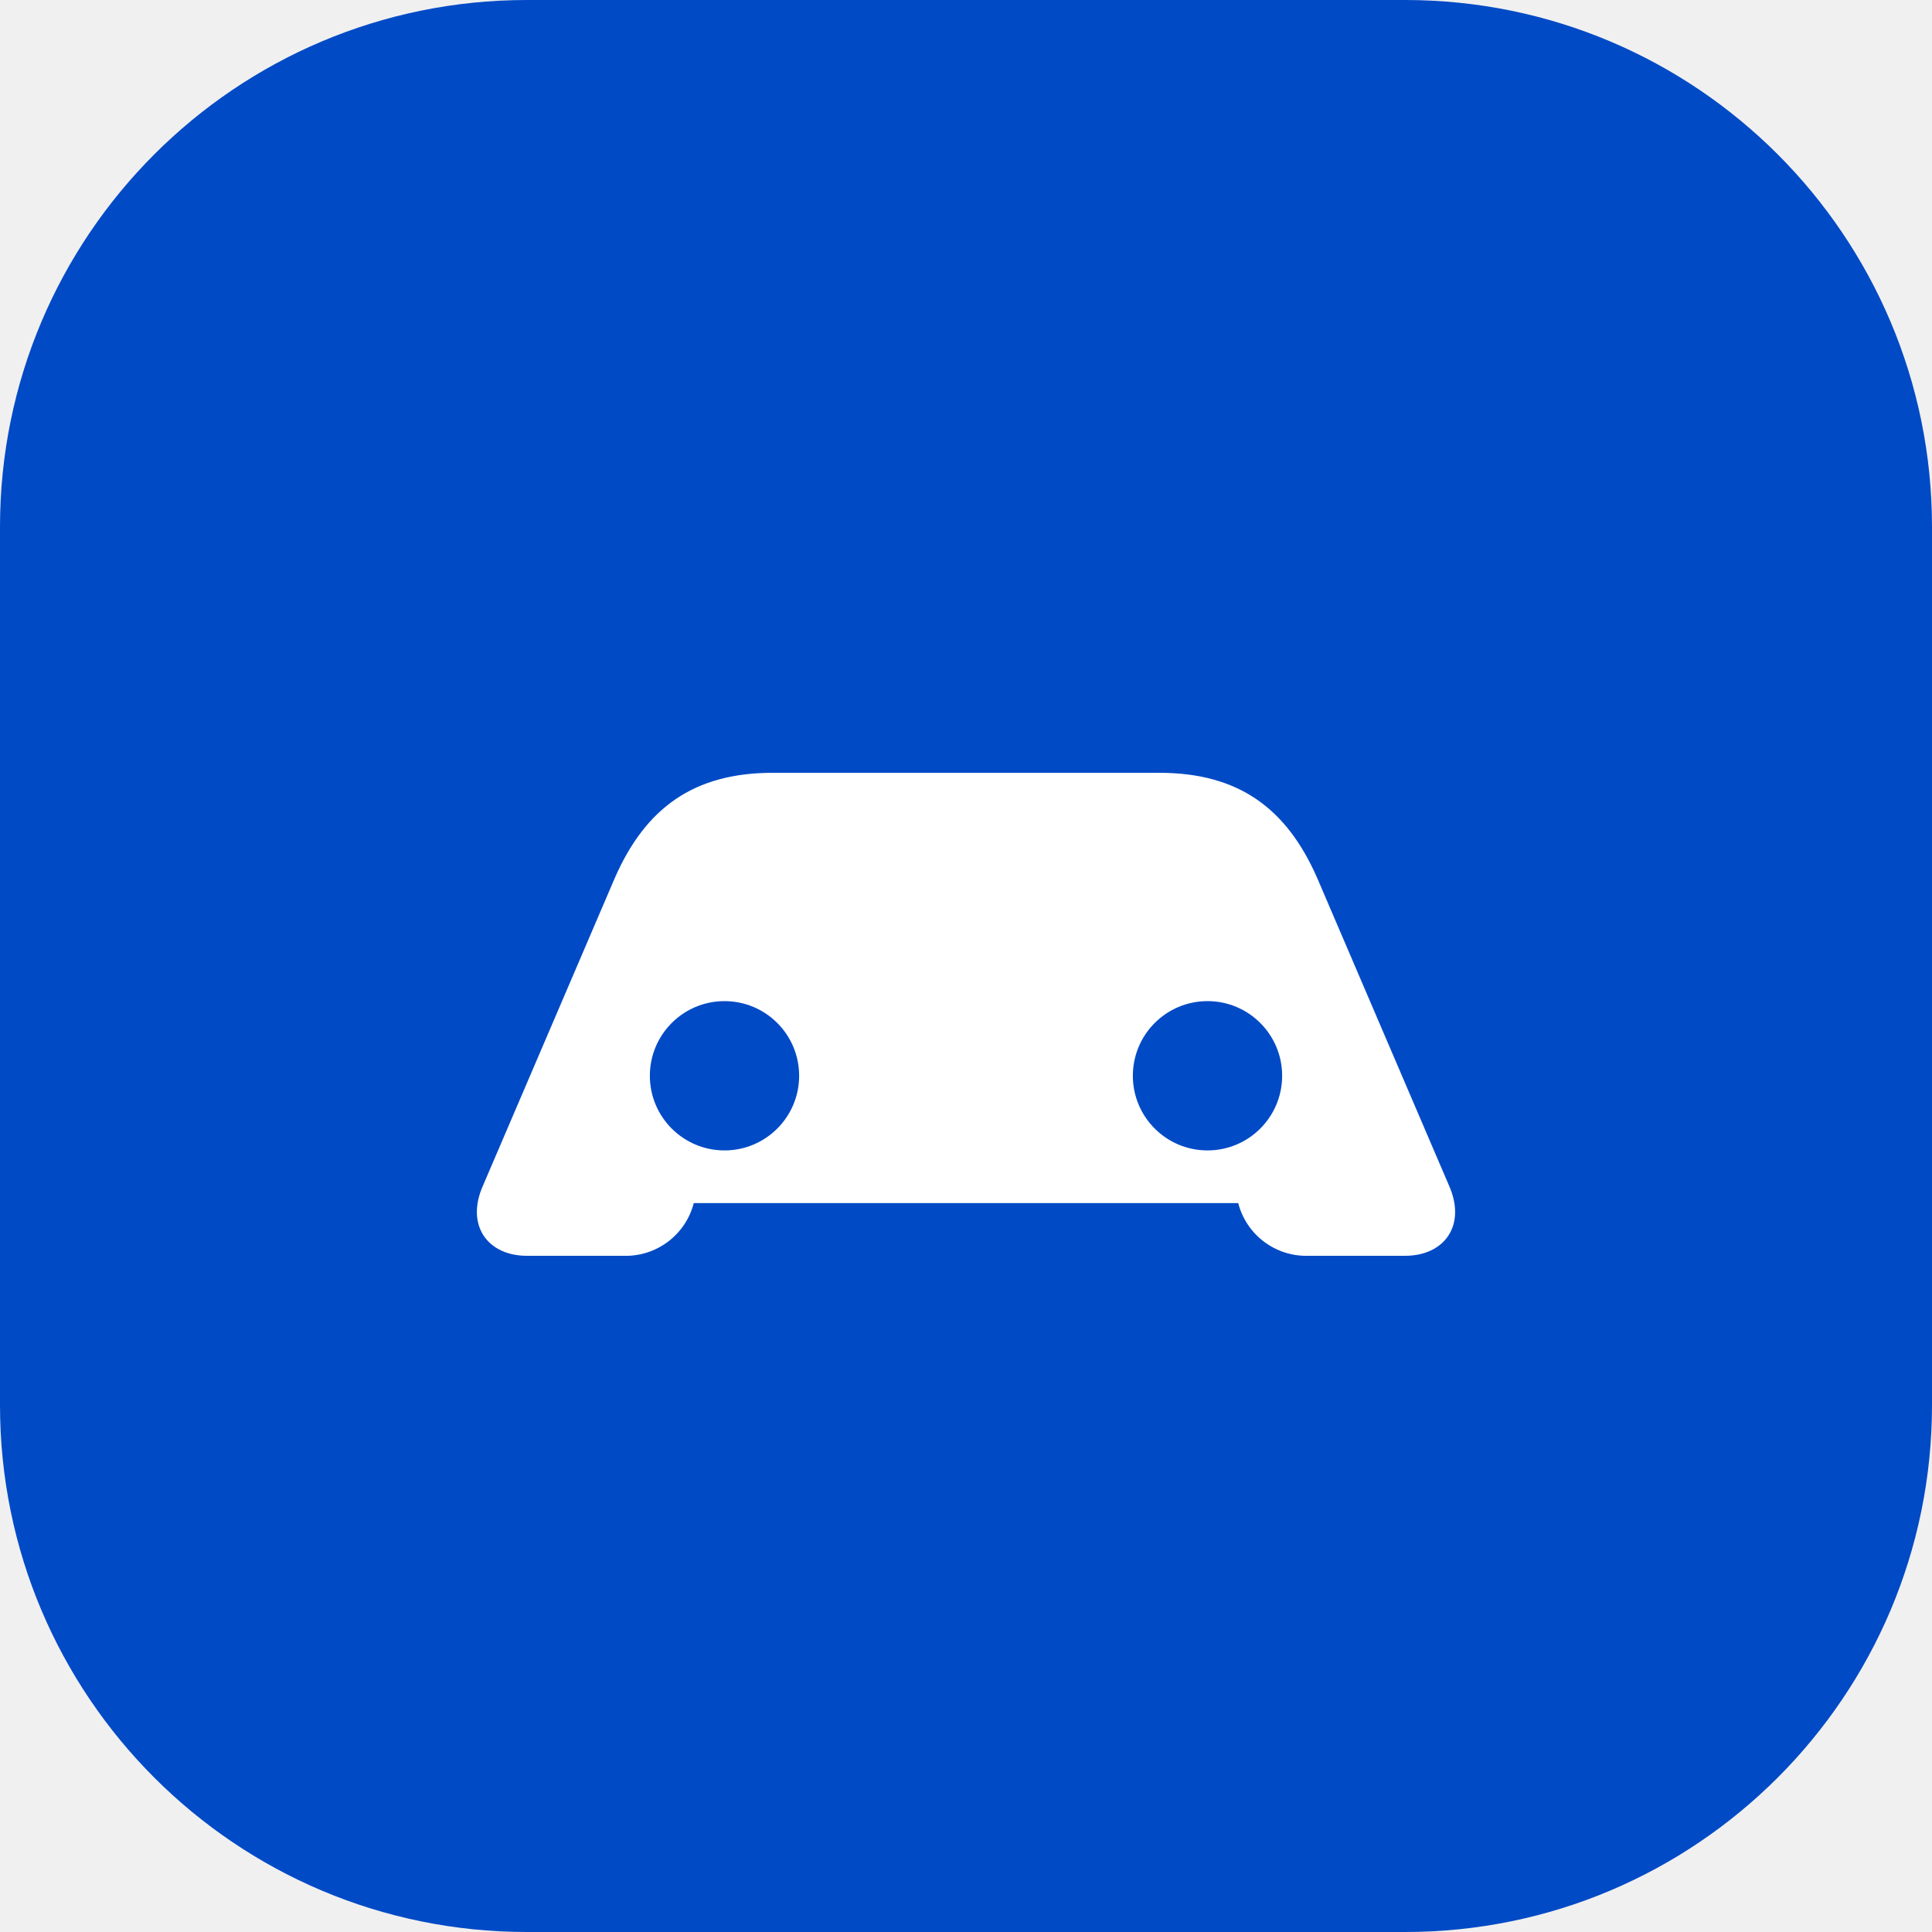
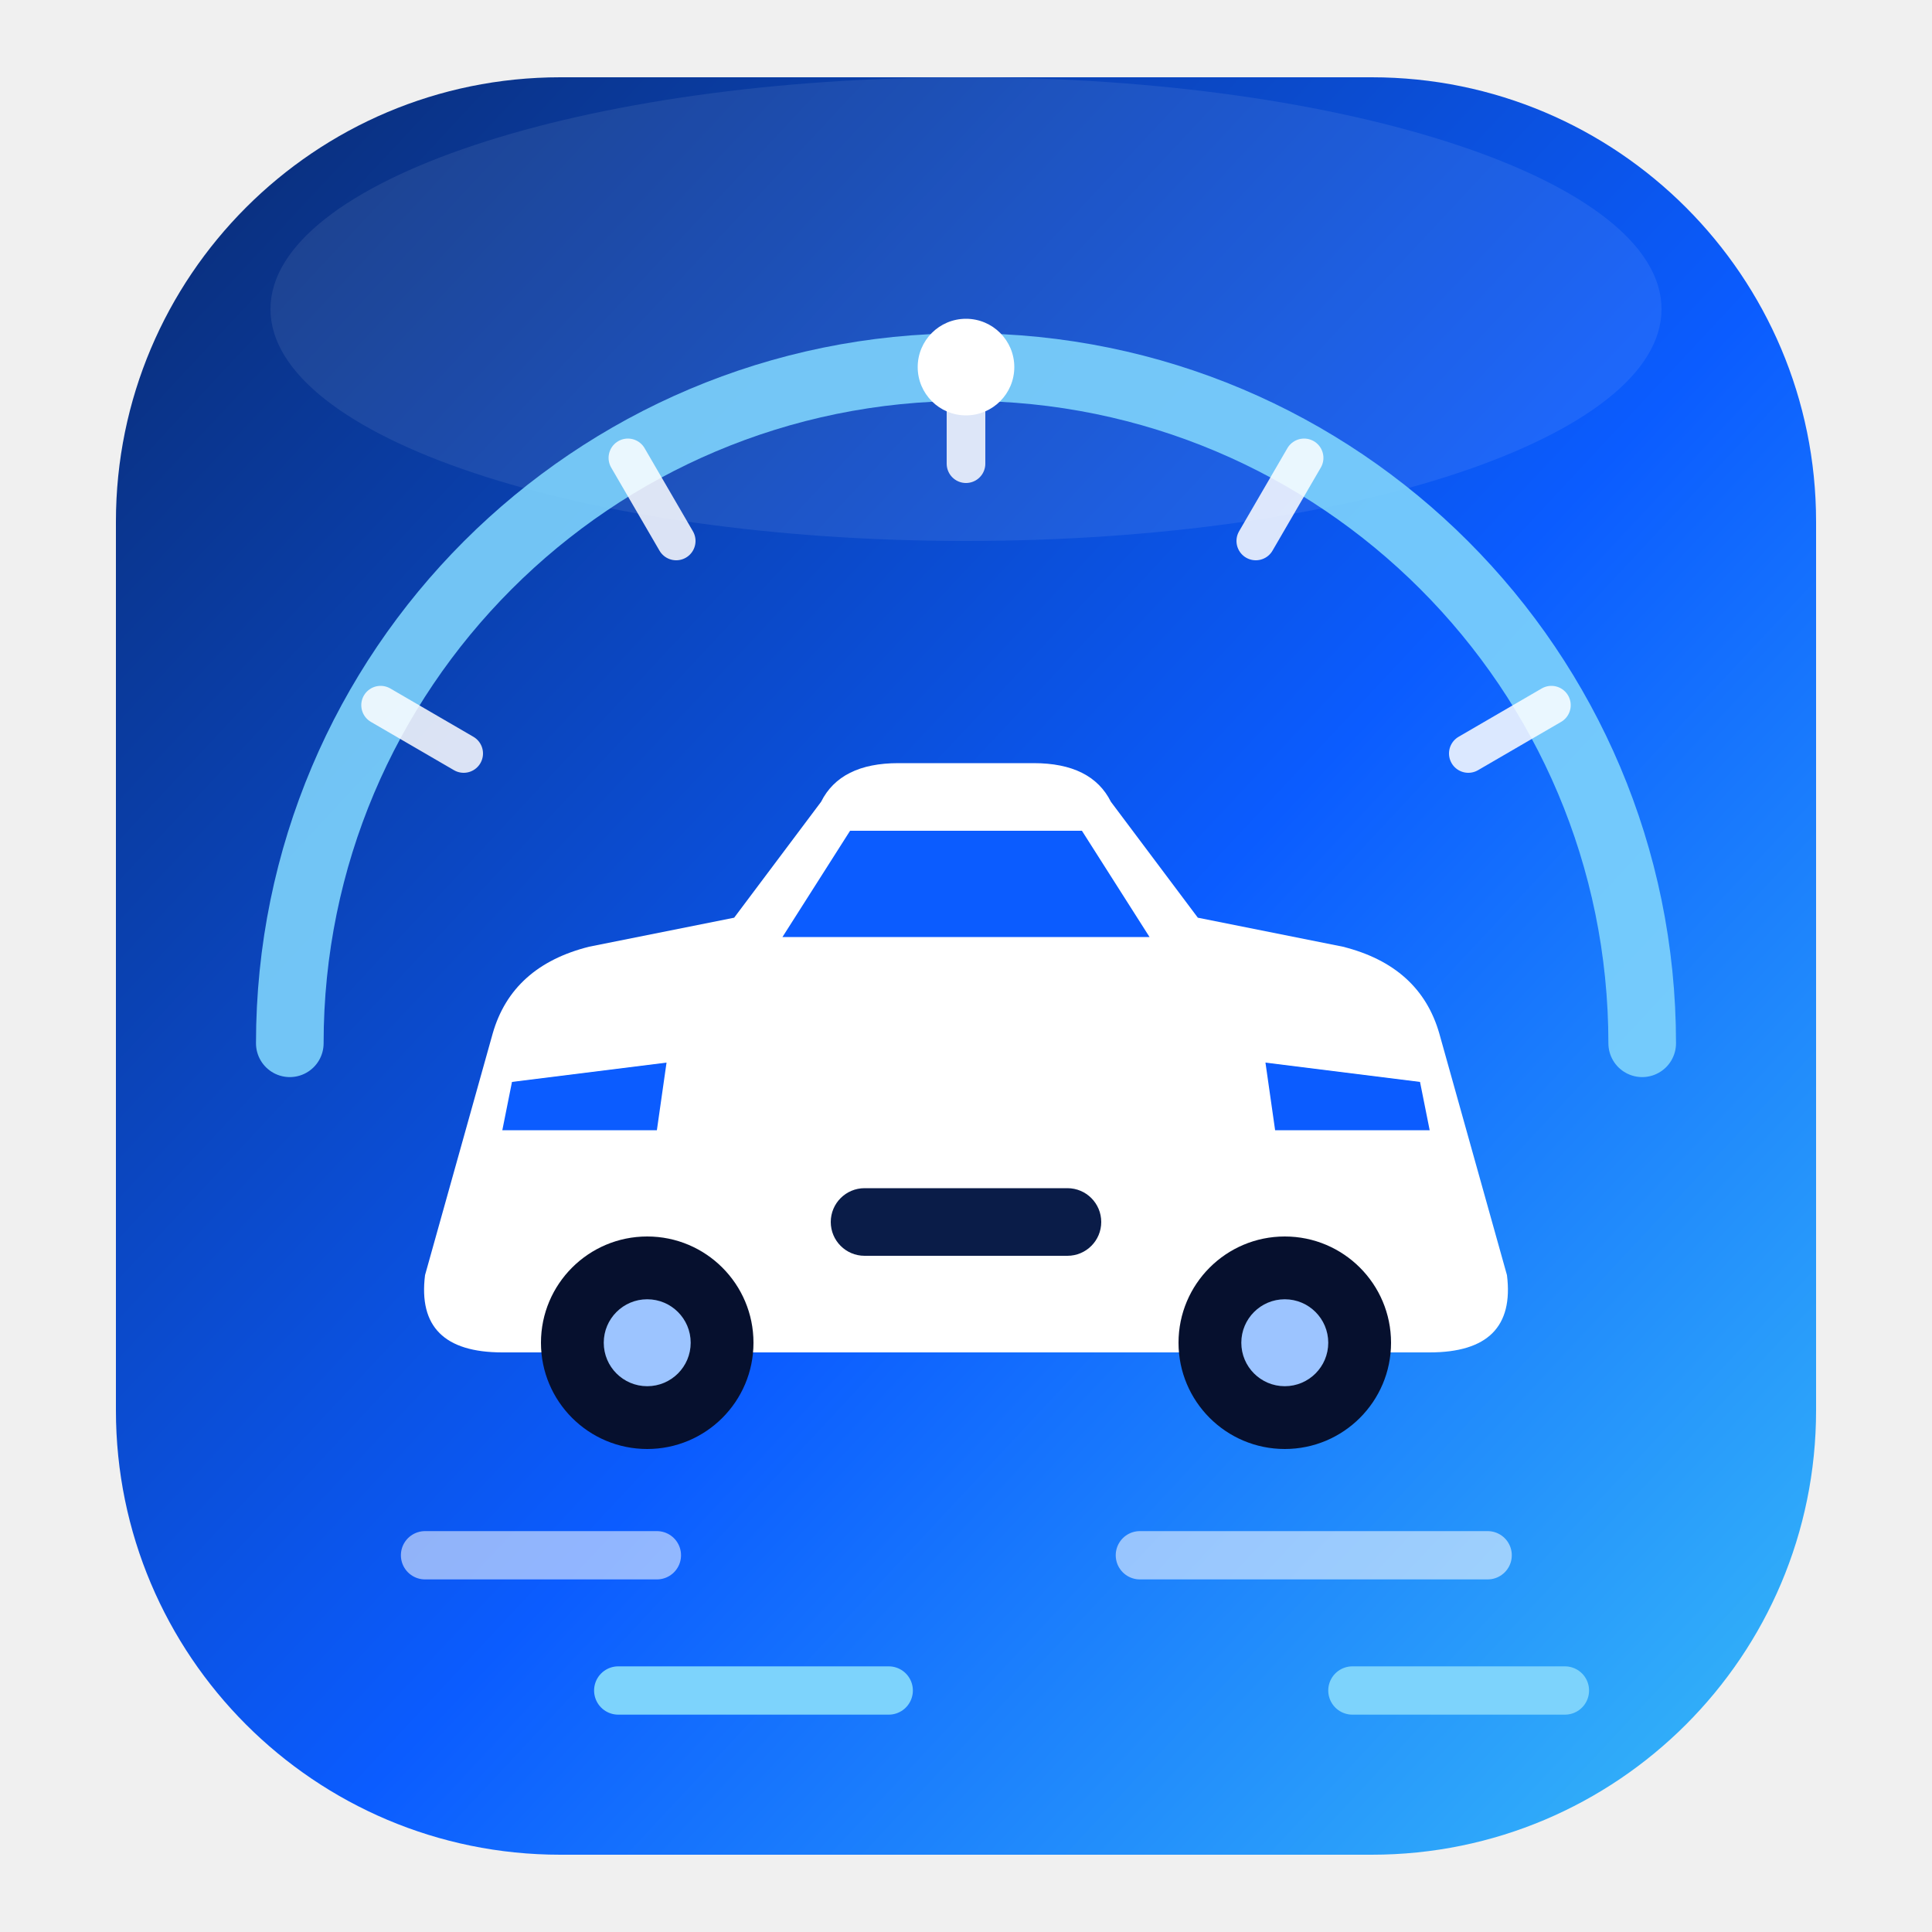
- <svg xmlns="http://www.w3.org/2000/svg" viewBox="0 0 44 44" width="44" height="44">
-   <rect width="44" height="44" rx="12" fill="#004ac6" />
-   <path d="M11 27l3-7c.7-1.6 1.8-2.4 3.6-2.4h8.8c1.8 0 2.9.8 3.6 2.4l3 7c.4.9-.1 1.6-1 1.6h-2.2a1.6 1.6 0 01-1.6-1.2H15.8a1.6 1.6 0 01-1.6 1.2H12c-.9 0-1.4-.7-1-1.6z" fill="#fff" />
-   <circle cx="16.5" cy="24.5" r="1.7" fill="#004ac6" />
-   <circle cx="27.5" cy="24.5" r="1.7" fill="#004ac6" />
+ <svg xmlns="http://www.w3.org/2000/svg" viewBox="0 0 200 200" width="200" height="200" role="img" aria-label="DRIVE24">
+   <defs>
+     <linearGradient id="d24fav" x1="0" y1="0" x2="1" y2="1">
+       <stop offset="0" stop-color="#0a2a6e" />
+       <stop offset=".55" stop-color="#0b5cff" />
+       <stop offset="1" stop-color="#38bdf8" />
+     </linearGradient>
+   </defs>
+   <rect x="12" y="8" width="176" height="184" rx="46" fill="url(#d24fav)" />
+   <ellipse cx="100" cy="32" rx="72" ry="24" fill="#ffffff" opacity=".08" />
+   <path d="M30 108 A70 70 0 0 1 170 108" fill="none" stroke="#7dd3fc" stroke-width="7" stroke-linecap="round" opacity=".9" />
+   <path d="M39.4 73 L48 78 M65 47.4 L70 56 M100 38 L100 48 M135 47.4 L130 56 M160.6 73 L152 78" stroke="#ffffff" stroke-width="4" stroke-linecap="round" opacity=".85" />
+   <circle cx="100" cy="38" r="5" fill="#ffffff" />
+   <path d="M44 132 L51 107 Q53 100 61 98 L76 95 L85 83 Q87 79 93 79 L107 79 Q113 79 115 83 L124 95 L139 98 Q147 100 149 107 L156 132 Q157 140 148 140 L52 140 Q43 140 44 132 Z" fill="#ffffff" />
+   <path d="M88 86 L112 86 L119 97 L81 97 Z" fill="#0b5cff" />
+   <path d="M53 112 L69 110 L68 117 L52 117 Z" fill="#0b5cff" />
+   <path d="M147 112 L131 110 L132 117 L148 117 Z" fill="#0b5cff" />
+   <rect x="86" y="123" width="28" height="7" rx="3.5" fill="#0a1c48" />
+   <circle cx="67" cy="139" r="11" fill="#06102e" />
+   <circle cx="67" cy="139" r="4.5" fill="#9cc4ff" />
+   <circle cx="133" cy="139" r="11" fill="#06102e" />
+   <circle cx="133" cy="139" r="4.5" fill="#9cc4ff" />
+   <path d="M44 161 h24 M118 161 h36" stroke="#ffffff" stroke-width="5" stroke-linecap="round" opacity=".55" />
+   <path d="M64 175 h28 M140 175 h22" stroke="#7dd3fc" stroke-width="5" stroke-linecap="round" />
</svg>
